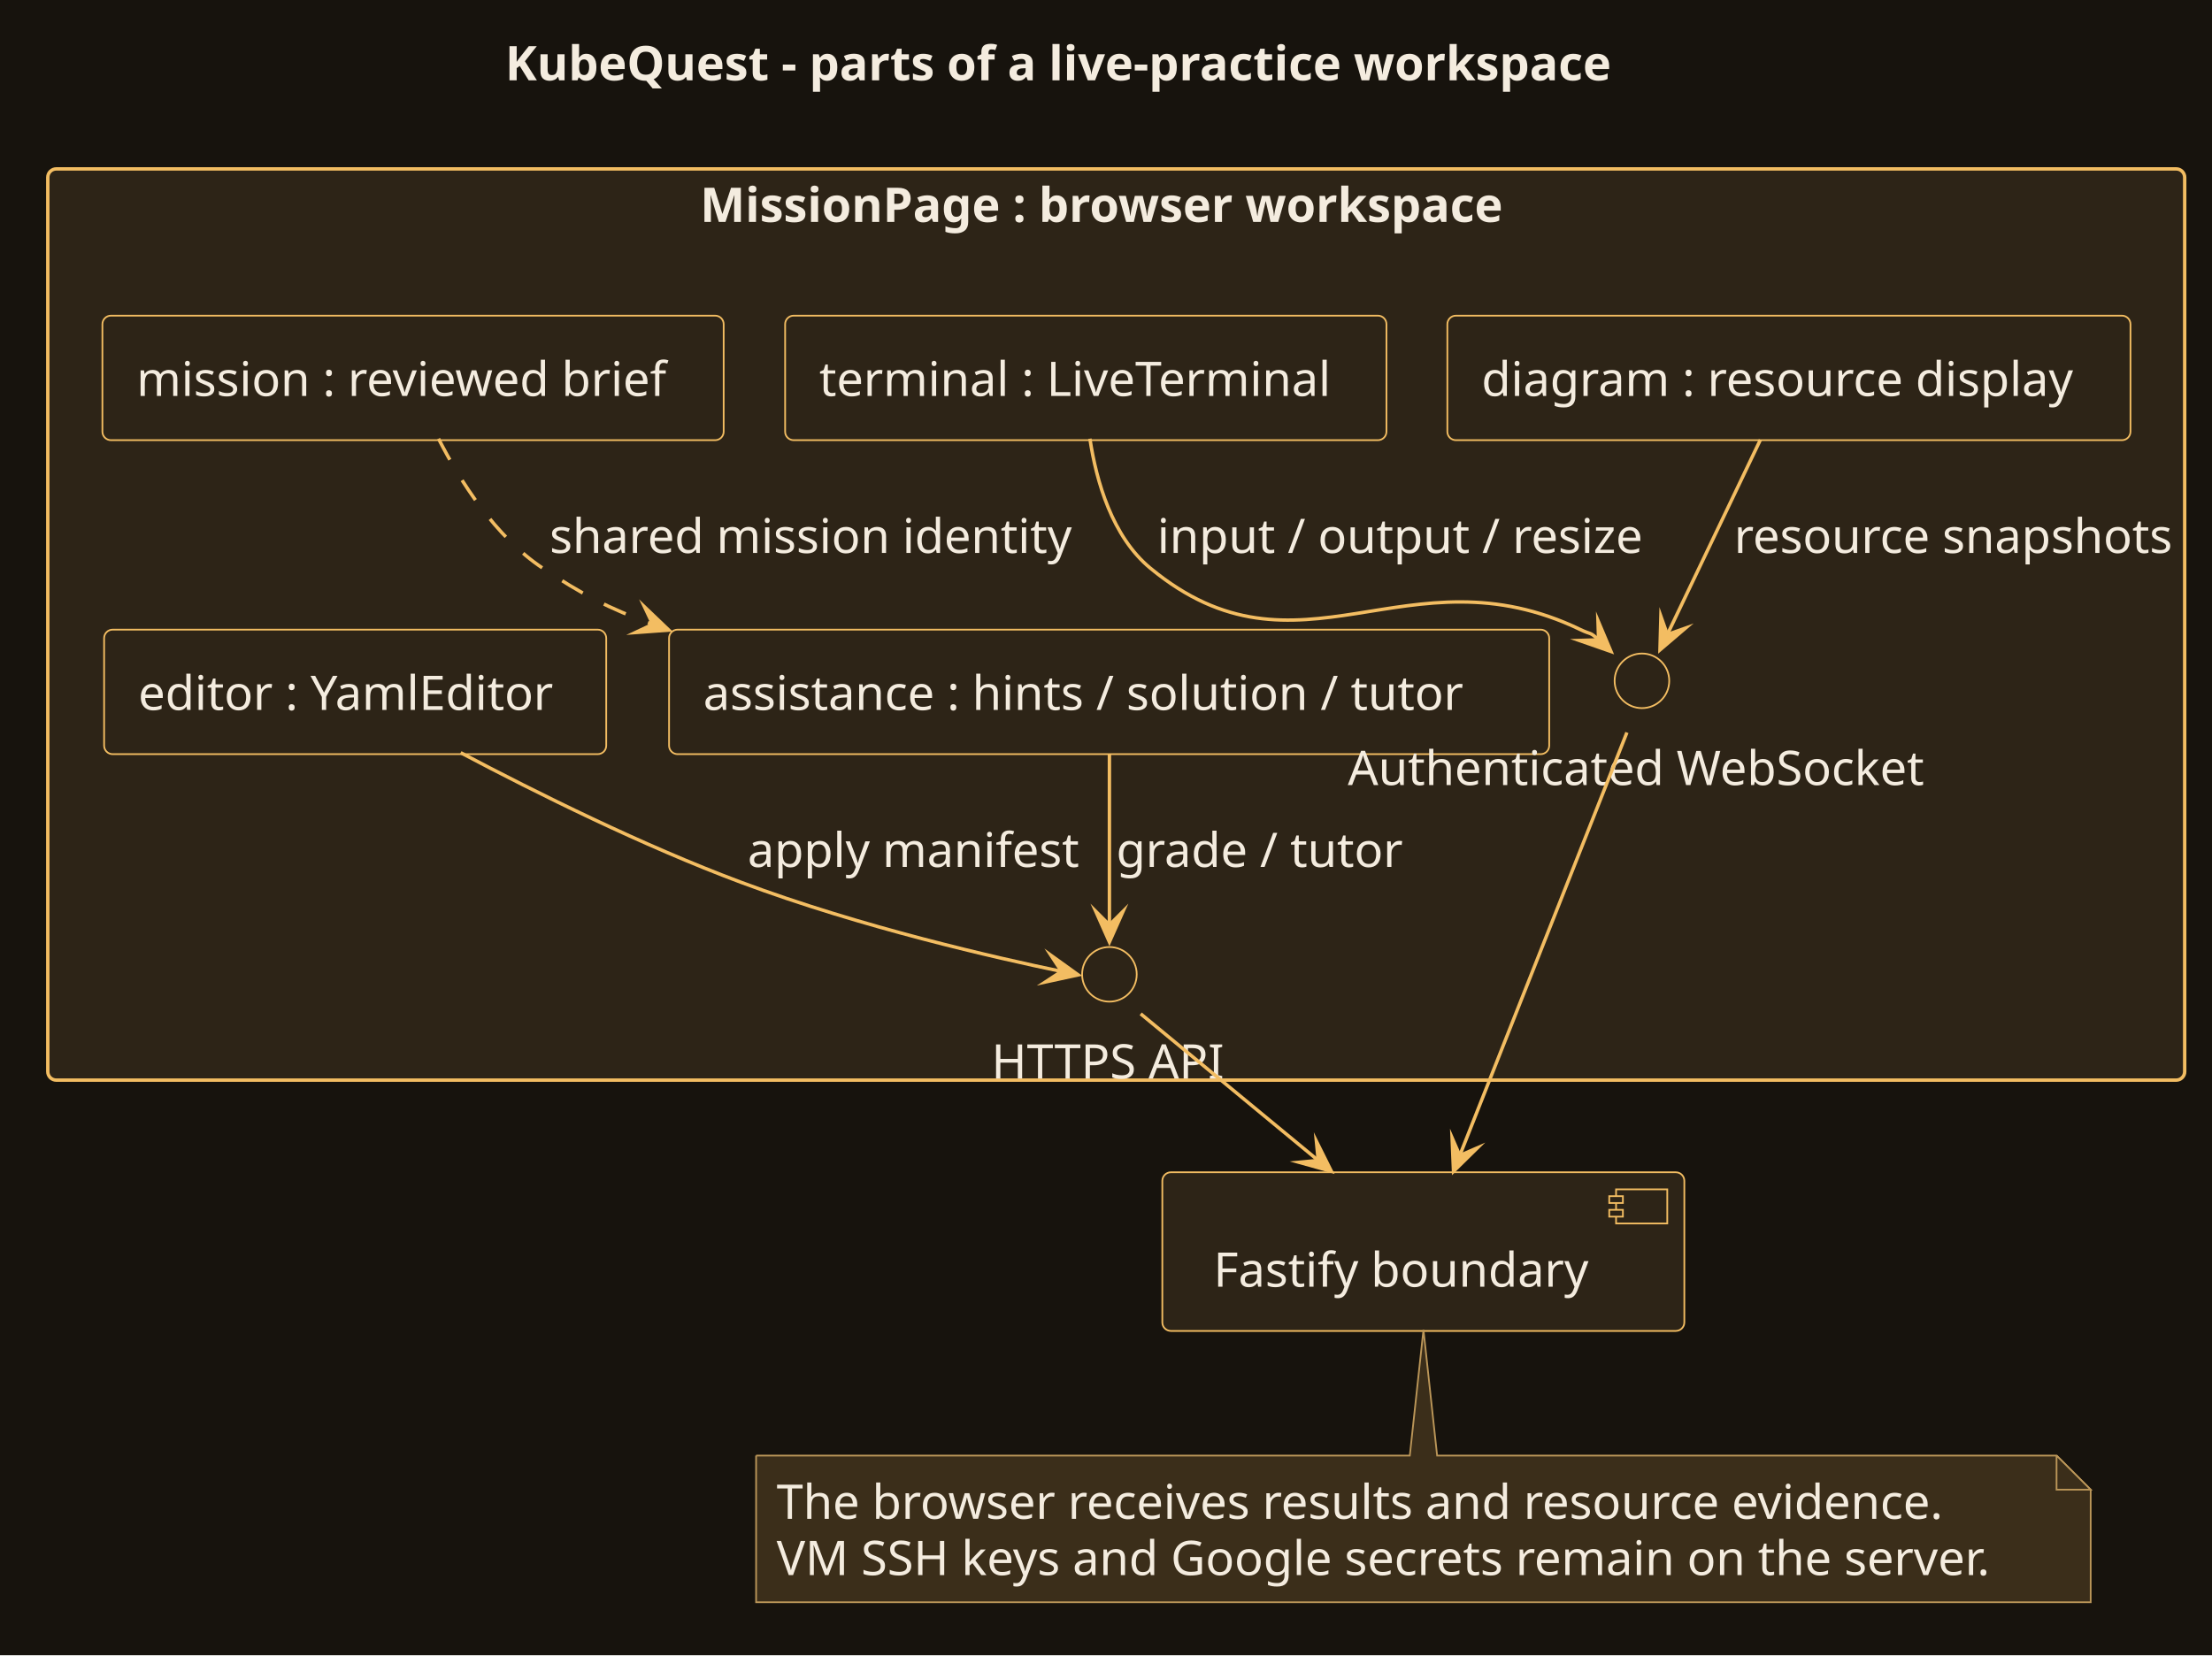
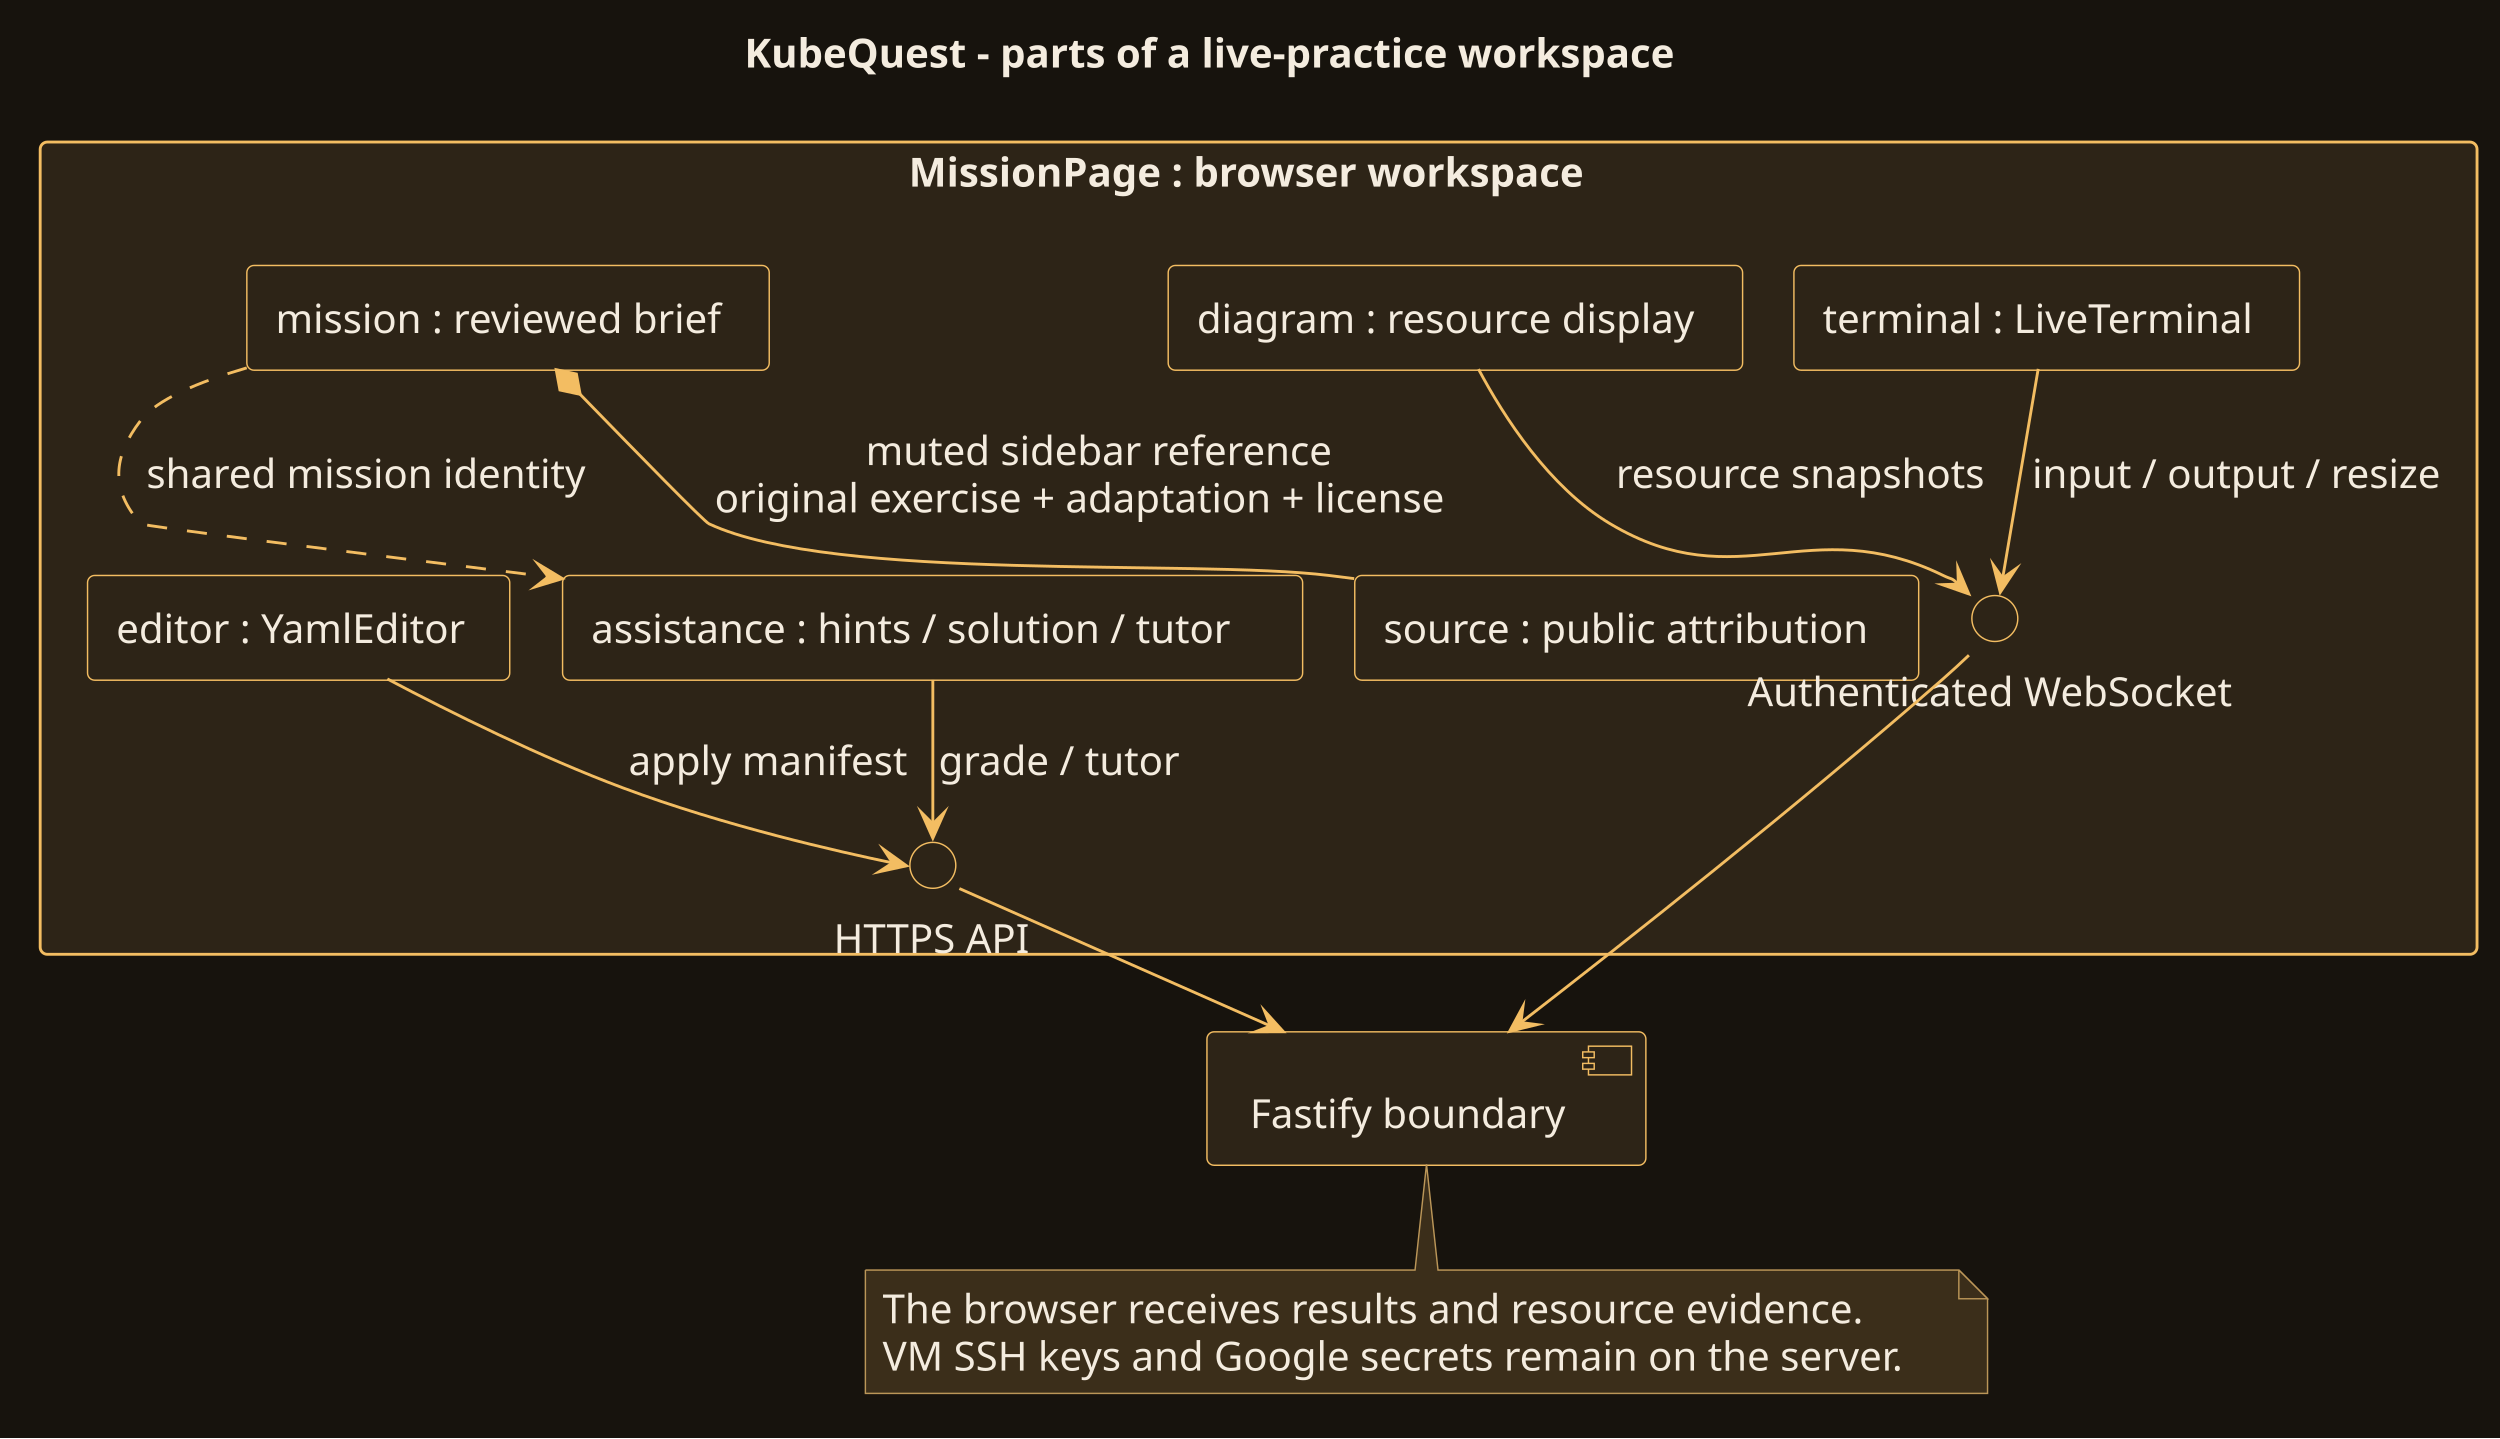
- <svg xmlns="http://www.w3.org/2000/svg" version="1.1" data-diagram-type="DESCRIPTION" style="width:648px;height:485px;background:#17130D;" width="648px" height="485px" viewBox="0 0 648 485" zoomAndPan="magnify" preserveAspectRatio="none" contentStyleType="text/css">
+ <svg xmlns="http://www.w3.org/2000/svg" version="1.1" data-diagram-type="DESCRIPTION" style="width:871px;height:501px;background:#17130D;" width="871px" height="501px" viewBox="0 0 871 501" zoomAndPan="magnify" preserveAspectRatio="none" contentStyleType="text/css">
  <defs />
  <g font-family="sans-serif" lengthAdjust="spacing">
-     <rect x="0" y="0" width="648" height="485" fill="#17130D" style="stroke:none;" />
+     <rect x="0" y="0" width="871" height="501" fill="#17130D" style="stroke:none;" />
    <g class="title" data-source-line="70">
-       <text x="147.986" y="23.535" fill="#F4ECDF" font-size="14" textLength="345.276" font-weight="700">KubeQuest - parts of a live-practice workspace</text>
+       <text x="259.362" y="23.535" fill="#F4ECDF" font-size="14" textLength="345.276" font-weight="700">KubeQuest - parts of a live-practice workspace</text>
    </g>
    <g class="cluster" data-qualified-name="MissionPage . browser workspace" id="ent0001" data-source-line="71">
-       <rect x="14" y="49.488" width="626" height="267" fill="#2D2417" style="stroke:#F3BD62;stroke-width:1;" rx="2.5" ry="2.5" />
-       <text x="205.098" y="65.023" fill="#F4ECDF" font-size="14" textLength="243.804" font-weight="700">MissionPage : browser workspace</text>
+       <rect x="14" y="49.488" width="849" height="283" fill="#2D2417" style="stroke:#F3BD62;stroke-width:1;" rx="2.5" ry="2.5" />
+       <text x="316.598" y="65.023" fill="#F4ECDF" font-size="14" textLength="243.804" font-weight="700">MissionPage : browser workspace</text>
    </g>
-     <g class="entity" data-qualified-name="API" id="ent0014" data-source-line="85">
-       <rect x="340.5" y="343.488" width="152.923" height="46.488" fill="#2D2417" style="stroke:#F3BD62;stroke-width:0.5;" rx="2.5" ry="2.5" />
-       <rect x="473.423" y="348.488" width="15" height="10" fill="#2D2417" style="stroke:#F3BD62;stroke-width:0.5;" />
-       <rect x="471.423" y="350.488" width="4" height="2" fill="#2D2417" style="stroke:#F3BD62;stroke-width:0.5;" />
-       <rect x="471.423" y="354.488" width="4" height="2" fill="#2D2417" style="stroke:#F3BD62;stroke-width:0.5;" />
-       <text x="355.5" y="377.023" fill="#F4ECDF" font-size="14" textLength="112.923">Fastify boundary</text>
+     <g class="entity" data-qualified-name="API" id="ent0016" data-source-line="87">
+       <rect x="420.5" y="359.488" width="152.923" height="46.488" fill="#2D2417" style="stroke:#F3BD62;stroke-width:0.5;" rx="2.5" ry="2.5" />
+       <rect x="553.423" y="364.488" width="15" height="10" fill="#2D2417" style="stroke:#F3BD62;stroke-width:0.5;" />
+       <rect x="551.423" y="366.488" width="4" height="2" fill="#2D2417" style="stroke:#F3BD62;stroke-width:0.5;" />
+       <rect x="551.423" y="370.488" width="4" height="2" fill="#2D2417" style="stroke:#F3BD62;stroke-width:0.5;" />
+       <text x="435.5" y="393.023" fill="#F4ECDF" font-size="14" textLength="112.923">Fastify boundary</text>
    </g>
-     <g class="entity" data-qualified-name="GMN17" id="ent0018" data-source-line="89">
-       <path d="M221.5,426.488 L221.5,469.465 A0,0 0 0 0 221.5,469.465 L612.461,469.465 A0,0 0 0 0 612.461,469.465 L612.461,436.488 L602.461,426.488 L421,426.488 L417,389.633 L413,426.488 L221.5,426.488 A0,0 0 0 0 221.5,426.488" style="stroke:#BB9658;stroke-width:0.5;" fill="#3B2E1A" />
-       <path d="M602.461,426.488 L602.461,436.488 L612.461,436.488 L602.461,426.488" style="stroke:#BB9658;stroke-width:0.5;" fill="#3B2E1A" />
-       <text x="227.5" y="445.023" fill="#F4ECDF" font-size="14" textLength="354.689">The browser receives results and resource evidence.</text>
-       <text x="227.5" y="461.512" fill="#F4ECDF" font-size="14" textLength="369.961">VM SSH keys and Google secrets remain on the server.</text>
+     <g class="entity" data-qualified-name="GMN19" id="ent0020" data-source-line="91">
+       <path d="M301.5,442.488 L301.5,485.465 A0,0 0 0 0 301.5,485.465 L692.461,485.465 A0,0 0 0 0 692.461,485.465 L692.461,452.488 L682.461,442.488 L501,442.488 L497,405.633 L493,442.488 L301.5,442.488 A0,0 0 0 0 301.5,442.488" style="stroke:#BB9658;stroke-width:0.5;" fill="#3B2E1A" />
+       <path d="M682.461,442.488 L682.461,452.488 L692.461,452.488 L682.461,442.488" style="stroke:#BB9658;stroke-width:0.5;" fill="#3B2E1A" />
+       <text x="307.5" y="461.023" fill="#F4ECDF" font-size="14" textLength="354.689">The browser receives results and resource evidence.</text>
+       <text x="307.5" y="477.512" fill="#F4ECDF" font-size="14" textLength="369.961">VM SSH keys and Google secrets remain on the server.</text>
    </g>
    <g class="entity" data-qualified-name="MissionPage . browser workspace.Brief" id="ent0002" data-source-line="72">
-       <rect x="30" y="92.488" width="181.998" height="36.488" fill="#2D2417" style="stroke:#F3BD62;stroke-width:0.5;" rx="2.5" ry="2.5" />
-       <text x="40" y="116.023" fill="#F4ECDF" font-size="14" textLength="161.998">mission : reviewed brief</text>
+       <rect x="86" y="92.488" width="181.998" height="36.488" fill="#2D2417" style="stroke:#F3BD62;stroke-width:0.5;" rx="2.5" ry="2.5" />
+       <text x="96" y="116.023" fill="#F4ECDF" font-size="14" textLength="161.998">mission : reviewed brief</text>
    </g>
-     <g class="entity" data-qualified-name="MissionPage . browser workspace.Terminal" id="ent0003" data-source-line="73">
-       <rect x="230" y="92.488" width="176.16" height="36.488" fill="#2D2417" style="stroke:#F3BD62;stroke-width:0.5;" rx="2.5" ry="2.5" />
-       <text x="240" y="116.023" fill="#F4ECDF" font-size="14" textLength="156.16">terminal : LiveTerminal</text>
+     <g class="entity" data-qualified-name="MissionPage . browser workspace.Source" id="ent0003" data-source-line="73">
+       <rect x="472" y="200.488" width="196.47" height="36.488" fill="#2D2417" style="stroke:#F3BD62;stroke-width:0.5;" rx="2.5" ry="2.5" />
+       <text x="482" y="224.023" fill="#F4ECDF" font-size="14" textLength="176.47">source : public attribution</text>
    </g>
-     <g class="entity" data-qualified-name="MissionPage . browser workspace.Editor" id="ent0004" data-source-line="74">
-       <rect x="30.5" y="184.488" width="147.094" height="36.488" fill="#2D2417" style="stroke:#F3BD62;stroke-width:0.5;" rx="2.5" ry="2.5" />
-       <text x="40.5" y="208.023" fill="#F4ECDF" font-size="14" textLength="127.094">editor : YamlEditor</text>
+     <g class="entity" data-qualified-name="MissionPage . browser workspace.Terminal" id="ent0005" data-source-line="75">
+       <rect x="625" y="92.488" width="176.16" height="36.488" fill="#2D2417" style="stroke:#F3BD62;stroke-width:0.5;" rx="2.5" ry="2.5" />
+       <text x="635" y="116.023" fill="#F4ECDF" font-size="14" textLength="156.16">terminal : LiveTerminal</text>
    </g>
-     <g class="entity" data-qualified-name="MissionPage . browser workspace.Diagram" id="ent0005" data-source-line="75">
-       <rect x="424" y="92.488" width="200.12" height="36.488" fill="#2D2417" style="stroke:#F3BD62;stroke-width:0.5;" rx="2.5" ry="2.5" />
-       <text x="434" y="116.023" fill="#F4ECDF" font-size="14" textLength="180.12">diagram : resource display</text>
+     <g class="entity" data-qualified-name="MissionPage . browser workspace.Editor" id="ent0006" data-source-line="76">
+       <rect x="30.5" y="200.488" width="147.094" height="36.488" fill="#2D2417" style="stroke:#F3BD62;stroke-width:0.5;" rx="2.5" ry="2.5" />
+       <text x="40.5" y="224.023" fill="#F4ECDF" font-size="14" textLength="127.094">editor : YamlEditor</text>
    </g>
-     <g class="entity" data-qualified-name="MissionPage . browser workspace.Help" id="ent0006" data-source-line="76">
-       <rect x="196" y="184.488" width="257.836" height="36.488" fill="#2D2417" style="stroke:#F3BD62;stroke-width:0.5;" rx="2.5" ry="2.5" />
-       <text x="206" y="208.023" fill="#F4ECDF" font-size="14" textLength="237.836">assistance : hints / solution / tutor</text>
+     <g class="entity" data-qualified-name="MissionPage . browser workspace.Diagram" id="ent0007" data-source-line="77">
+       <rect x="407" y="92.488" width="200.12" height="36.488" fill="#2D2417" style="stroke:#F3BD62;stroke-width:0.5;" rx="2.5" ry="2.5" />
+       <text x="417" y="116.023" fill="#F4ECDF" font-size="14" textLength="180.12">diagram : resource display</text>
    </g>
-     <g class="entity" data-qualified-name="MissionPage . browser workspace.HTTP" id="ent0007" data-source-line="77">
-       <ellipse cx="325" cy="285.488" rx="8" ry="8" fill="#2D2417" style="stroke:#F3BD62;stroke-width:0.5;" />
-       <text x="290.434" y="316.023" fill="#F4ECDF" font-size="14" textLength="69.132">HTTPS API</text>
+     <g class="entity" data-qualified-name="MissionPage . browser workspace.Help" id="ent0008" data-source-line="78">
+       <rect x="196" y="200.488" width="257.836" height="36.488" fill="#2D2417" style="stroke:#F3BD62;stroke-width:0.5;" rx="2.5" ry="2.5" />
+       <text x="206" y="224.023" fill="#F4ECDF" font-size="14" textLength="237.836">assistance : hints / solution / tutor</text>
    </g>
-     <g class="entity" data-qualified-name="MissionPage . browser workspace.WS" id="ent0008" data-source-line="78">
-       <ellipse cx="481" cy="199.488" rx="8" ry="8" fill="#2D2417" style="stroke:#F3BD62;stroke-width:0.5;" />
-       <text x="394.83" y="230.023" fill="#F4ECDF" font-size="14" textLength="172.341">Authenticated WebSocket</text>
+     <g class="entity" data-qualified-name="MissionPage . browser workspace.HTTP" id="ent0009" data-source-line="79">
+       <ellipse cx="325" cy="301.488" rx="8" ry="8" fill="#2D2417" style="stroke:#F3BD62;stroke-width:0.5;" />
+       <text x="290.434" y="332.023" fill="#F4ECDF" font-size="14" textLength="69.132">HTTPS API</text>
    </g>
-     <g class="link" data-entity-1="ent0004" data-entity-2="ent0007" id="lnk9" data-link-type="dependency">
-       <polygon points="315.857,285.651,307.86,279.902,310.962,284.633,306.231,287.734,315.857,285.651" fill="#F3BD62" style="stroke:#F3BD62;stroke-width:1;stroke-linejoin:miter;stroke-miterlimit:10;" />
-       <path d="M134.953,220.546 C157.274,232.348 188.387,247.795 217,258.488 C252.644,271.809 292.121,280.713 310.962,284.633" style="stroke:#F3BD62;stroke-width:1;" fill="none" />
-       <text x="219" y="254.023" fill="#F4ECDF" font-size="14" textLength="100.003">apply manifest</text>
+     <g class="entity" data-qualified-name="MissionPage . browser workspace.WS" id="ent0010" data-source-line="80">
+       <ellipse cx="695" cy="215.488" rx="8" ry="8" fill="#2D2417" style="stroke:#F3BD62;stroke-width:0.5;" />
+       <text x="608.83" y="246.023" fill="#F4ECDF" font-size="14" textLength="172.341">Authenticated WebSocket</text>
    </g>
-     <g class="link" data-entity-1="ent0006" data-entity-2="ent0007" id="lnk10" data-link-type="dependency">
-       <polygon points="325,276.023,329,267.023,325,271.023,321,267.023,325,276.023" fill="#F3BD62" style="stroke:#F3BD62;stroke-width:1;stroke-linejoin:miter;stroke-miterlimit:10;" />
-       <path d="M325,220.893 C325,237.424 325,256.804 325,271.023" style="stroke:#F3BD62;stroke-width:1;" fill="none" />
-       <text x="327" y="254.023" fill="#F4ECDF" font-size="14" textLength="88.491">grade / tutor</text>
+     <g class="link" data-entity-1="ent0002" data-entity-2="ent0003" id="lnk4" data-link-type="composition">
+       <polygon points="193.769,128.789,195.08,135.88,202.13,137.397,200.819,130.306,193.769,128.789" fill="#F3BD62" style="stroke:#F3BD62;stroke-width:1;stroke-linejoin:miter;stroke-miterlimit:10;" />
+       <path d="M202.13,137.397 C222.294,158.157 245.305,181.695 247,182.488 C290.623,202.909 415.182,194.705 463,200.488 C465.894,200.838 468.83,201.208 471.793,201.594" style="stroke:#F3BD62;stroke-width:1;" fill="none" />
+       <text x="301.606" y="162.023" fill="#F4ECDF" font-size="14" textLength="166.195">muted sidebar reference</text>
+       <text x="249" y="178.512" fill="#F4ECDF" font-size="14" textLength="271.407">original exercise + adaptation + license</text>
    </g>
-     <g class="link" data-entity-1="ent0003" data-entity-2="ent0008" id="lnk11" data-link-type="dependency">
-       <polygon points="471.946,190.902,468.121,181.827,468.301,187.481,462.647,187.66,471.946,190.902" fill="#F3BD62" style="stroke:#F3BD62;stroke-width:1;stroke-linejoin:miter;stroke-miterlimit:10;" />
-       <path d="M319.286,128.541 C321.171,140.983 325.781,157.228 337,166.488 C380.627,202.498 412.047,159.915 463,184.488 C466.252,186.057 465.662,185.005 468.301,187.481" style="stroke:#F3BD62;stroke-width:1;" fill="none" />
-       <text x="339" y="162.023" fill="#F4ECDF" font-size="14" textLength="153.672">input / output / resize</text>
+     <g class="link" data-entity-1="ent0006" data-entity-2="ent0009" id="lnk11" data-link-type="dependency">
+       <polygon points="315.857,301.651,307.86,295.902,310.962,300.633,306.231,303.734,315.857,301.651" fill="#F3BD62" style="stroke:#F3BD62;stroke-width:1;stroke-linejoin:miter;stroke-miterlimit:10;" />
+       <path d="M134.953,236.546 C157.274,248.348 188.387,263.795 217,274.488 C252.644,287.809 292.121,296.713 310.962,300.633" style="stroke:#F3BD62;stroke-width:1;" fill="none" />
+       <text x="219" y="270.023" fill="#F4ECDF" font-size="14" textLength="100.003">apply manifest</text>
    </g>
-     <g class="link" data-entity-1="ent0005" data-entity-2="ent0008" id="lnk12" data-link-type="dependency">
-       <polygon points="486.283,190.43,493.773,184.034,488.439,185.918,486.554,180.585,486.283,190.43" fill="#F3BD62" style="stroke:#F3BD62;stroke-width:1;stroke-linejoin:miter;stroke-miterlimit:10;" />
-       <path d="M515.709,128.841 C507.021,147.026 495.79,170.533 488.439,185.918" style="stroke:#F3BD62;stroke-width:1;" fill="none" />
-       <text x="508" y="162.023" fill="#F4ECDF" font-size="14" textLength="132.248">resource snapshots</text>
+     <g class="link" data-entity-1="ent0008" data-entity-2="ent0009" id="lnk12" data-link-type="dependency">
+       <polygon points="325,292.023,329,283.023,325,287.023,321,283.023,325,292.023" fill="#F3BD62" style="stroke:#F3BD62;stroke-width:1;stroke-linejoin:miter;stroke-miterlimit:10;" />
+       <path d="M325,236.893 C325,253.424 325,272.804 325,287.023" style="stroke:#F3BD62;stroke-width:1;" fill="none" />
+       <text x="327" y="270.023" fill="#F4ECDF" font-size="14" textLength="88.491">grade / tutor</text>
    </g>
-     <g class="link" data-entity-1="ent0002" data-entity-2="ent0006" id="lnk13" data-link-type="dependency">
-       <polygon points="195.925,184.621,188.808,177.814,191.22,182.93,186.103,185.343,195.925,184.621" fill="#F3BD62" style="stroke:#F3BD62;stroke-width:1;stroke-linejoin:miter;stroke-miterlimit:10;" />
-       <path d="M128.466,128.544 C134.801,140.986 145.085,157.232 159,166.488 C170.28,173.992 178.161,178.239 191.22,182.93" style="stroke:#F3BD62;stroke-width:1;stroke-dasharray:7,7;" fill="none" />
-       <text x="161" y="162.023" fill="#F4ECDF" font-size="14" textLength="158.662">shared mission identity</text>
+     <g class="link" data-entity-1="ent0005" data-entity-2="ent0010" id="lnk13" data-link-type="dependency">
+       <polygon points="696.891,206.353,702.341,198.149,697.728,201.423,694.454,196.81,696.891,206.353" fill="#F3BD62" style="stroke:#F3BD62;stroke-width:1;stroke-linejoin:miter;stroke-miterlimit:10;" />
+       <path d="M710.108,128.519 C706.391,150.407 700.88,182.861 697.728,201.423" style="stroke:#F3BD62;stroke-width:1;" fill="none" />
+       <text x="708" y="170.023" fill="#F4ECDF" font-size="14" textLength="153.672">input / output / resize</text>
    </g>
-     <g class="link" data-entity-1="ent0007" data-entity-2="ent0014" id="lnk15" data-link-type="dependency">
-       <polygon points="390.026,343.206,385.635,334.39,386.172,340.021,380.54,340.558,390.026,343.206" fill="#F3BD62" style="stroke:#F3BD62;stroke-width:1;stroke-linejoin:miter;stroke-miterlimit:10;" />
-       <path d="M334.158,297.053 C347.065,307.716 367.288,324.422 386.172,340.021" style="stroke:#F3BD62;stroke-width:1;" fill="none" />
+     <g class="link" data-entity-1="ent0007" data-entity-2="ent0010" id="lnk14" data-link-type="dependency">
+       <polygon points="685.934,206.929,682.109,197.853,682.288,203.507,676.634,203.686,685.934,206.929" fill="#F3BD62" style="stroke:#F3BD62;stroke-width:1;stroke-linejoin:miter;stroke-miterlimit:10;" />
+       <path d="M515.105,128.603 C523.941,145.243 539.713,169.807 561,182.488 C605.822,209.189 630.144,177.542 677,200.488 C680.243,202.076 679.65,201.031 682.288,203.507" style="stroke:#F3BD62;stroke-width:1;" fill="none" />
+       <text x="563" y="170.023" fill="#F4ECDF" font-size="14" textLength="132.248">resource snapshots</text>
    </g>
-     <g class="link" data-entity-1="ent0008" data-entity-2="ent0014" id="lnk16" data-link-type="dependency">
-       <polygon points="425.799,343.215,432.826,336.314,427.636,338.565,425.386,333.375,425.799,343.215" fill="#F3BD62" style="stroke:#F3BD62;stroke-width:1;stroke-linejoin:miter;stroke-miterlimit:10;" />
-       <path d="M476.601,214.623 C466.152,241.073 441.517,303.431 427.636,338.565" style="stroke:#F3BD62;stroke-width:1;" fill="none" />
+     <g class="link" data-entity-1="ent0002" data-entity-2="ent0008" id="lnk15" data-link-type="dependency">
+       <polygon points="195.944,201.585,187.506,196.505,190.982,200.968,186.519,204.444,195.944,201.585" fill="#F3BD62" style="stroke:#F3BD62;stroke-width:1;stroke-linejoin:miter;stroke-miterlimit:10;" />
+       <path d="M85.963,128.172 C68.824,133.152 54.521,139.255 49,146.488 C39.292,159.207 38.422,170.484 49,182.488 C49.665,183.243 119.452,192.078 190.982,200.968" style="stroke:#F3BD62;stroke-width:1;stroke-dasharray:7,7;" fill="none" />
+       <text x="51" y="170.023" fill="#F4ECDF" font-size="14" textLength="158.662">shared mission identity</text>
+     </g>
+     <g class="link" data-entity-1="ent0009" data-entity-2="ent0016" id="lnk17" data-link-type="dependency">
+       <polygon points="447.164,359.468,440.548,352.171,442.59,357.447,437.315,359.489,447.164,359.468" fill="#F3BD62" style="stroke:#F3BD62;stroke-width:1;stroke-linejoin:miter;stroke-miterlimit:10;" />
+       <path d="M334.247,309.574 C355.181,318.824 402.886,339.903 442.59,357.447" style="stroke:#F3BD62;stroke-width:1;" fill="none" />
+     </g>
+     <g class="link" data-entity-1="ent0010" data-entity-2="ent0016" id="lnk18" data-link-type="dependency">
+       <polygon points="525.939,359.313,535.505,356.971,529.894,356.254,530.611,350.643,525.939,359.313" fill="#F3BD62" style="stroke:#F3BD62;stroke-width:1;stroke-linejoin:miter;stroke-miterlimit:10;" />
+       <path d="M685.972,228.278 C683.142,230.961 679.98,233.888 677,236.488 C625.146,281.736 565.941,328.375 529.894,356.254" style="stroke:#F3BD62;stroke-width:1;" fill="none" />
    </g>
  </g>
</svg>
